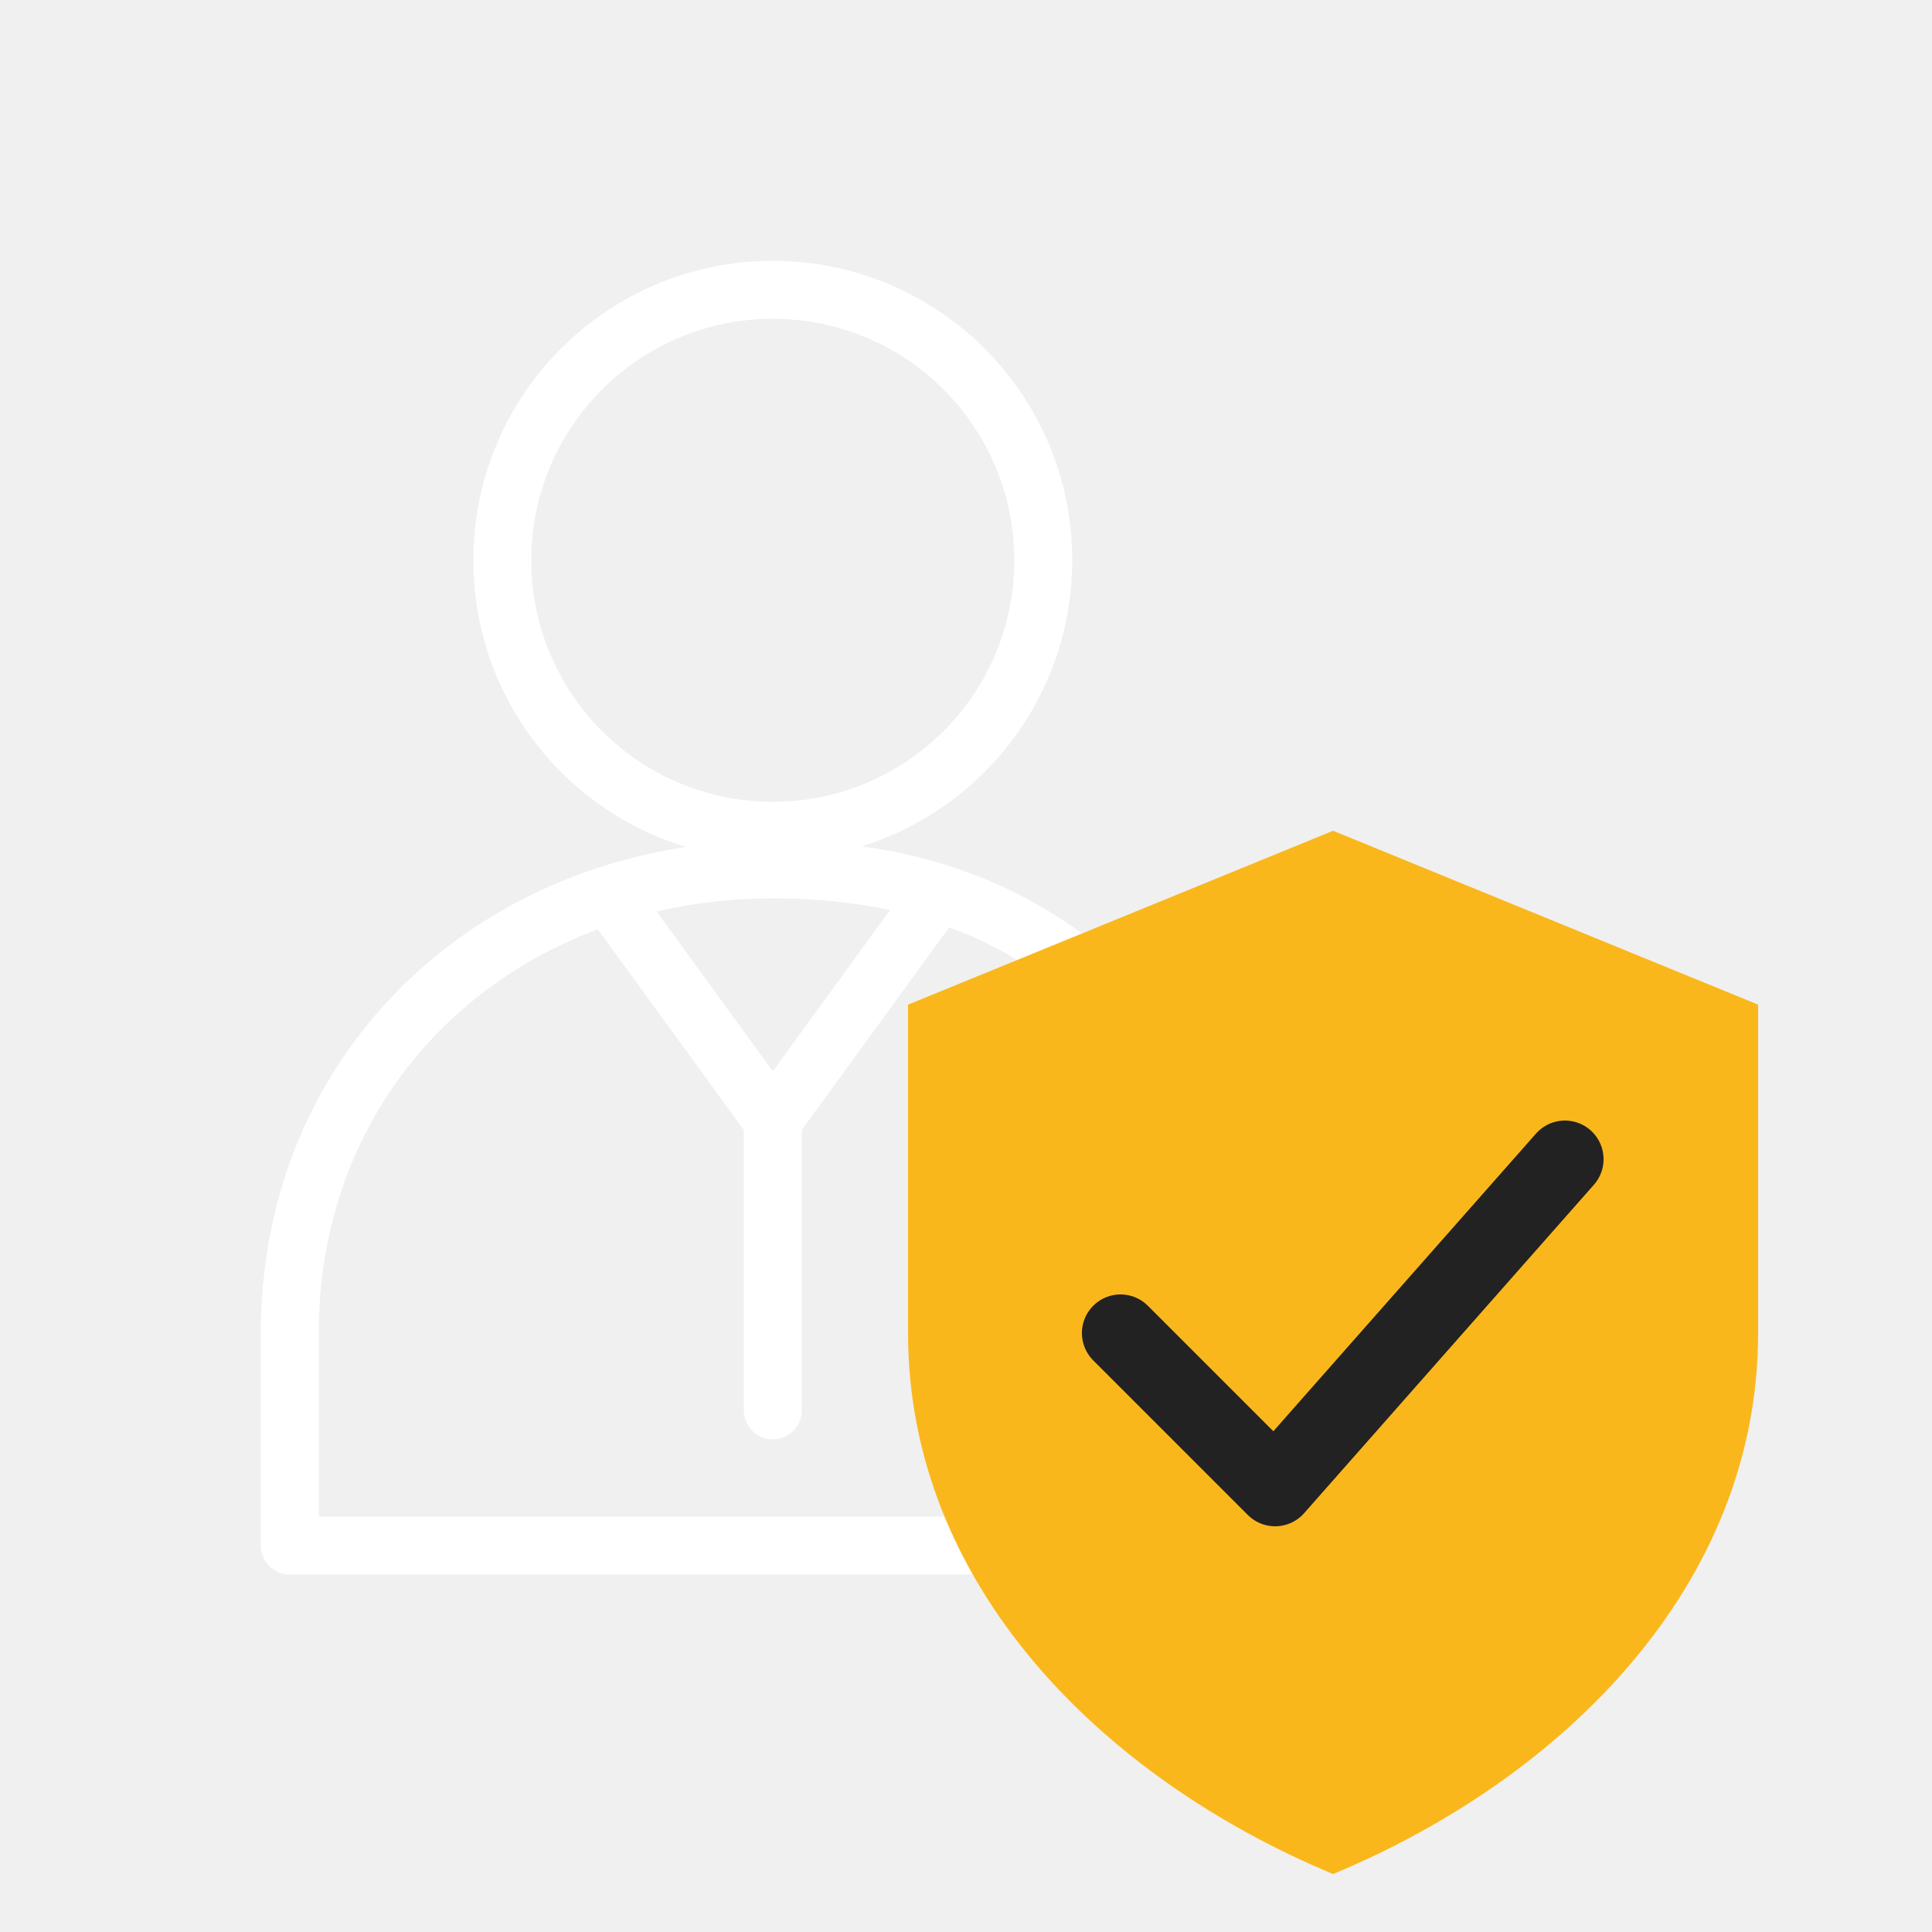
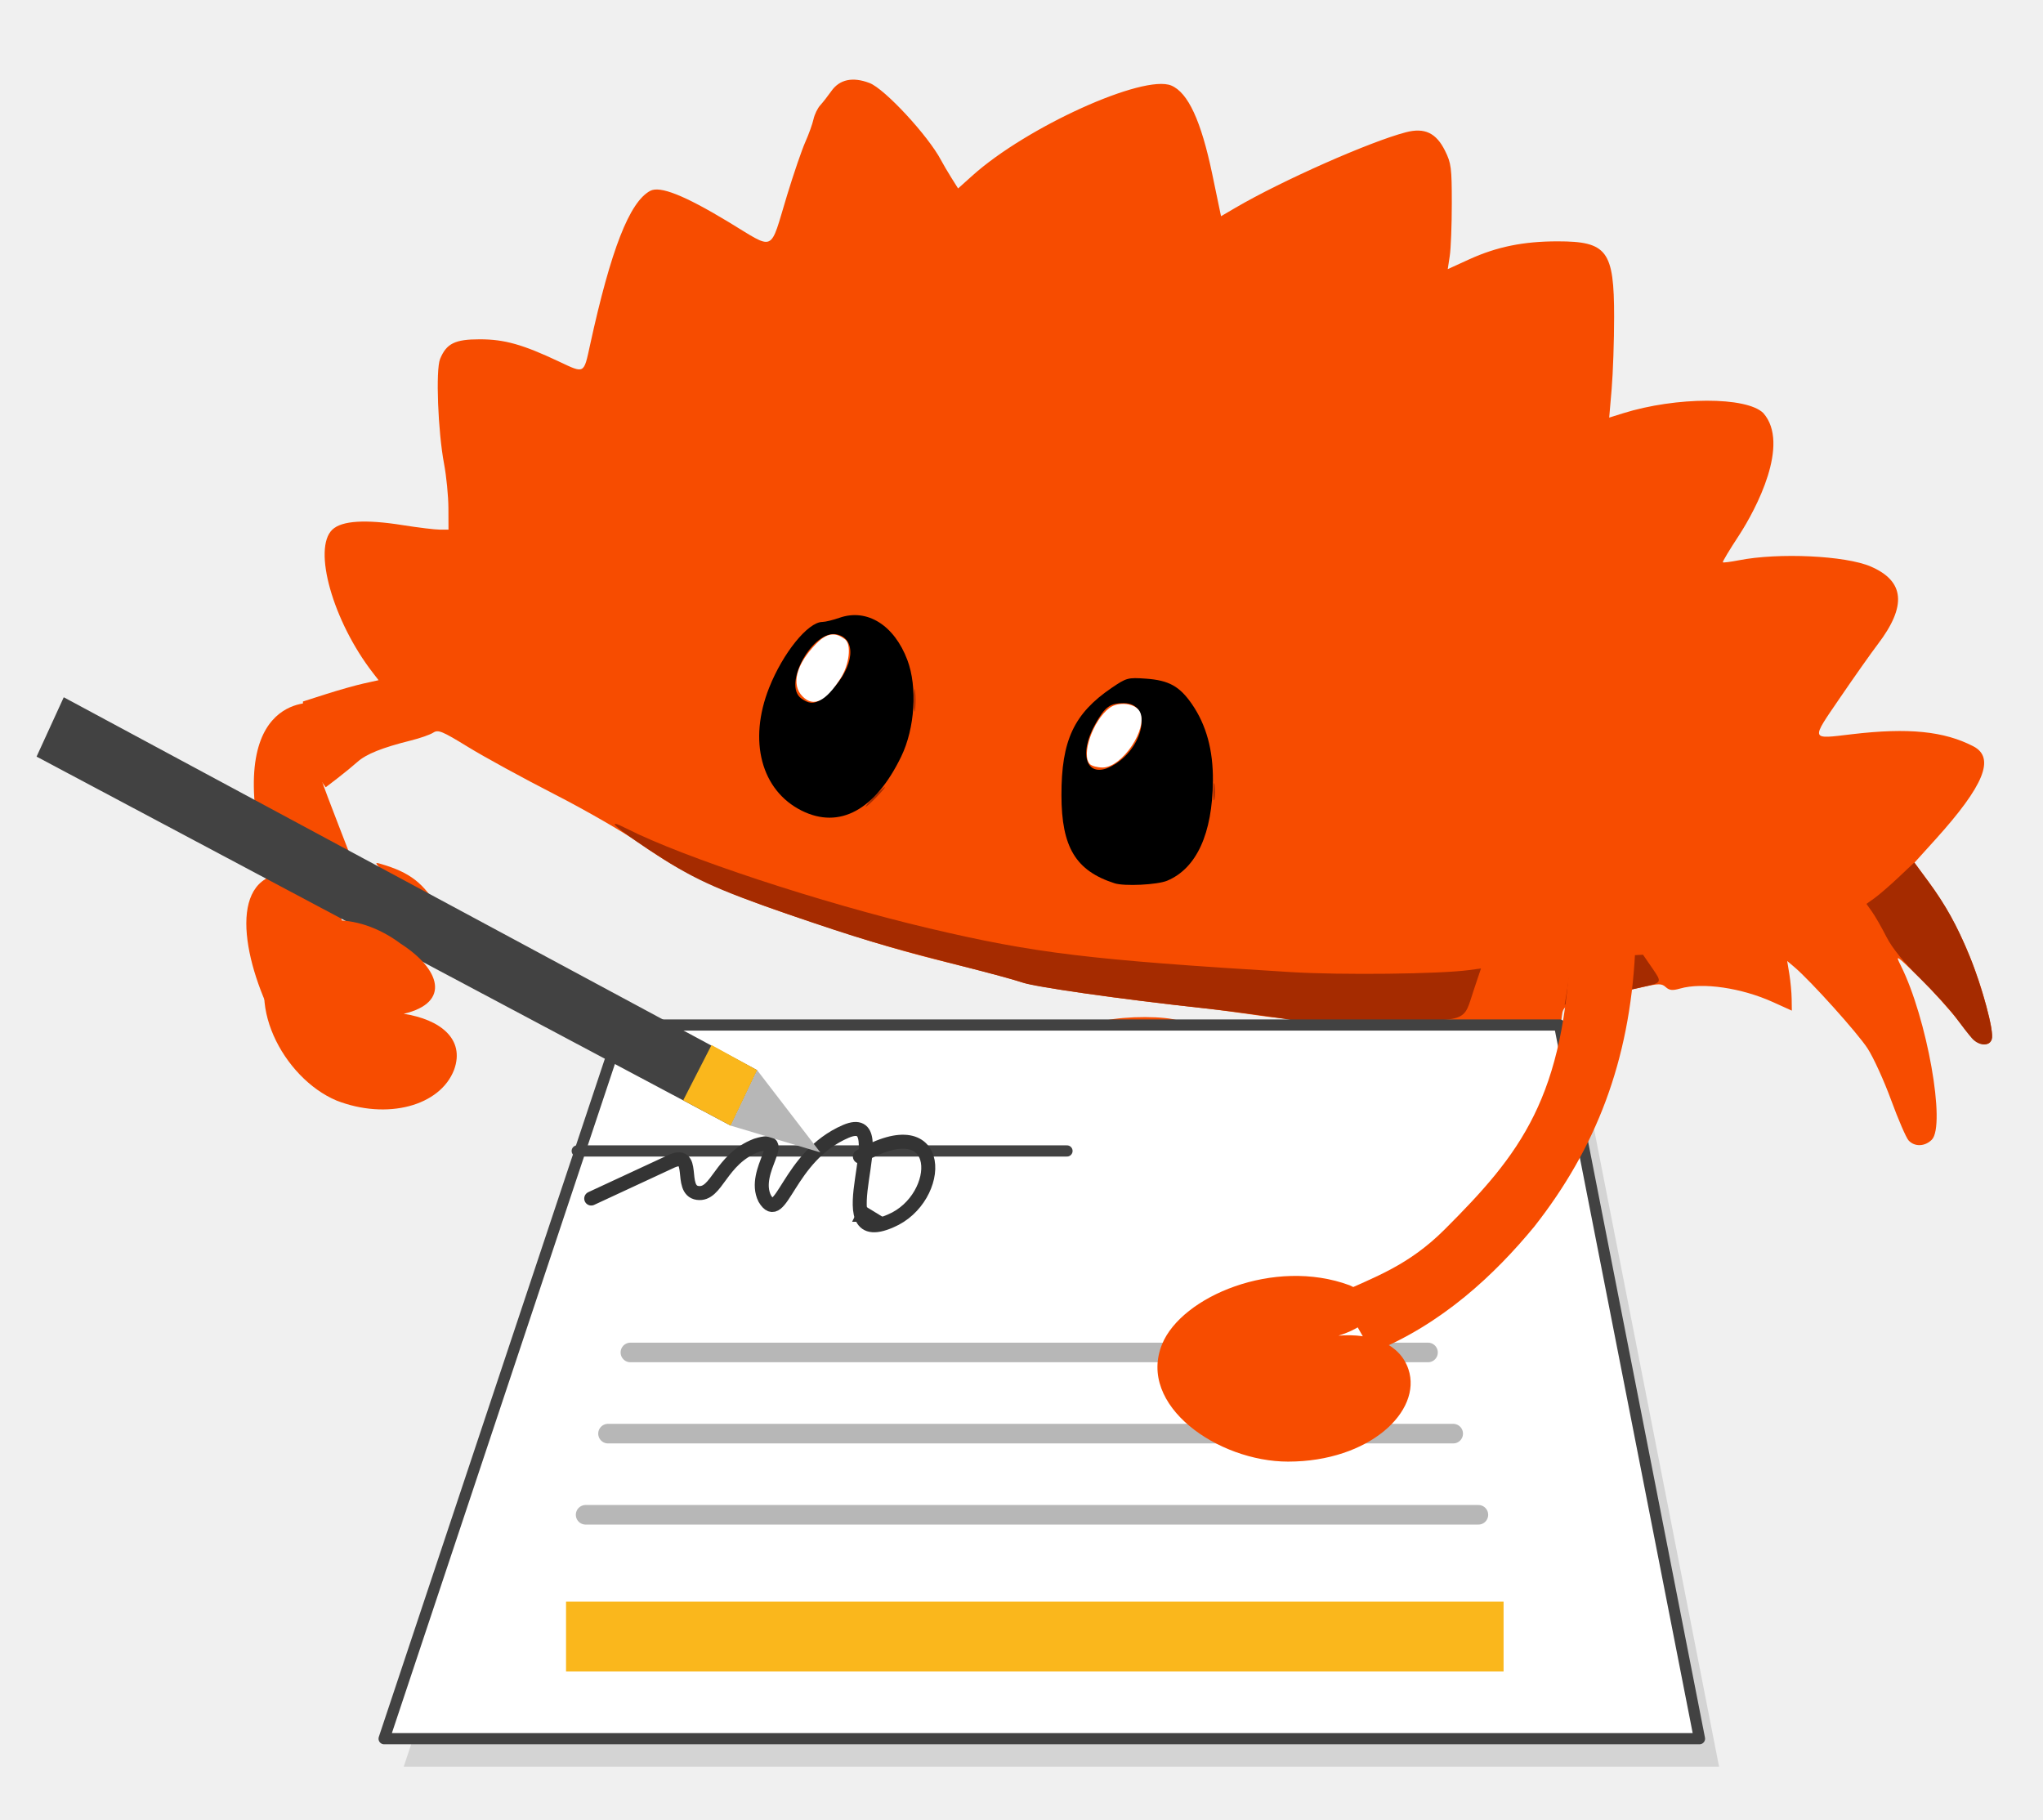
- <svg xmlns="http://www.w3.org/2000/svg" fill="none" viewBox="0 0 100 100">
-   <g stroke="#fff" stroke-linecap="round" stroke-linejoin="round" stroke-width="3">
-     <circle cx="40" cy="29" r="14" />
-     <path d="M15 80V69c0-14 11-24 25-24 7 0 13 2 18 7M15 80h35" />
-     <path d="m32 47 8 11 8-11m-8 11v15" />
+ <svg xmlns="http://www.w3.org/2000/svg" viewBox="220 110 730 650" version="1.1" id="svg17">
+   <defs id="defs17" />
+   <g fill-rule="evenodd" id="g4" style="stroke:none" transform="translate(17.25425,1.232446)">
+     <path fill="#f74c00" d="m 884.71,516.23 c -0.88,-0.97 -3.67,-7.43 -6.21,-14.35 -2.53,-6.92 -6.32,-15.24 -8.42,-18.48 -3.55,-5.5 -20.33,-24.15 -26.16,-29.09 l -2.58,-2.18 0.77,4.68 c 0.42,2.58 0.8,6.57 0.83,8.88 l 0.06,4.18 -6.67,-3.02 c -11.3,-5.13 -25.26,-7.17 -33.28,-4.87 -2.68,0.77 -3.79,0.66 -5.09,-0.51 -1.46,-1.32 -2.42,-1.33 -8.06,-0.07 -3.52,0.78 -10.9,2.42 -16.4,3.64 -11.27,2.49 -12.26,3.02 -12.69,6.78 l -0.31,2.68 -17.75,0.27 c -9.76,0.15 -17.75,-0.1 -17.75,-0.56 0,-0.46 -13.39,-0.8 -29.75,-0.77 -23.87,0.05 -32.22,-0.3 -42.25,-1.77 -6.88,-1.01 -15.88,-2.2 -20,-2.65 -32.36,-3.53 -60.69,-7.64 -66.23,-9.61 -2.35,-0.83 -11.47,-3.29 -20.27,-5.46 -22.1,-5.45 -30.38,-7.9 -58,-17.14 -27.56,-9.22 -41.59,-15.74 -56.5,-26.27 -5.78,-4.08 -19.72,-12.14 -31,-17.92 -11.28,-5.78 -25.22,-13.4 -30.98,-16.94 -9.36,-5.74 -10.7,-6.29 -12.5,-5.12 -1.11,0.72 -4.72,1.98 -8.02,2.8 -10.18,2.54 -15.87,4.82 -19,7.61 -1.65,1.47 -4.88,4.12 -7.18,5.88 l -4.18,3.2 -2.41,-3.27 c -5.7,-7.72 -5.73,-7.82 -5.73,-17.8 v -9.57 l 8.25,-2.64 c 4.54,-1.45 10.62,-3.17 13.51,-3.81 l 5.26,-1.16 -2.05,-2.65 c -14.28,-18.44 -21.61,-44.44 -14.44,-51.18 3.38,-3.17 11.77,-3.7 25.13,-1.57 5.54,0.88 11.49,1.6 13.21,1.6 H 363 l -0.03,-7.75 c -0.02,-4.26 -0.72,-11.35 -1.55,-15.75 -2.2,-11.59 -3.03,-33.61 -1.42,-37.49 2.28,-5.52 5.3,-7.01 14.17,-7.01 8.82,0 15.33,1.83 28.33,7.96 9.19,4.33 8.8,4.54 11.09,-5.96 7.43,-34.04 14.08,-51.08 21.49,-55.04 3.47,-1.86 12.14,1.57 27.76,10.99 17.21,10.38 14.77,11.47 21.15,-9.45 2.35,-7.7 5.28,-16.25 6.51,-19 1.23,-2.75 2.54,-6.4 2.92,-8.11 0.37,-1.72 1.46,-3.97 2.41,-5 0.95,-1.04 2.74,-3.34 3.99,-5.1 2.93,-4.17 7.63,-5.15 13.63,-2.86 5.42,2.07 20.94,18.82 25.55,27.57 0.72,1.38 2.39,4.21 3.7,6.3 l 2.39,3.8 5.08,-4.56 c 19.37,-17.42 61.17,-36.35 71.09,-32.21 6,2.51 10.67,12.62 14.65,31.67 1.2,5.78 2.4,11.52 2.66,12.76 l 0.47,2.26 5.23,-3.06 c 16.57,-9.68 47.91,-23.56 60.81,-26.93 6.69,-1.75 10.83,0.2 14,6.6 2.21,4.45 2.42,6.08 2.42,18.87 0,7.7 -0.33,16.12 -0.73,18.71 l -0.72,4.72 7.65,-3.49 c 9.87,-4.5 19.39,-6.44 31.6,-6.44 17.7,0 20.2,3.34 20.2,27 0,8.53 -0.4,20.11 -0.88,25.74 l -0.88,10.24 4.88,-1.53 c 19.08,-5.98 44.27,-6.02 50.21,-0.07 9.626,11.015 -2.489,34.114 -8.75,43.74 -3.34,5.07 -5.92,9.37 -5.74,9.56 0.19,0.18 2.77,-0.15 5.75,-0.73 14.21,-2.79 38.06,-1.66 47.08,2.22 12.16,5.23 12.97,14.08 2.55,27.78 -2.32,3.04 -8.37,11.61 -13.44,19.04 -10.62,15.56 -10.84,14.89 4.31,13.1 20.05,-2.36 32.78,-1.09 43.26,4.33 7.91,4.09 3.85,14.04 -13.58,33.33 l -7.46,8.25 4.97,6.75 c 9.25,12.56 16.22,27.55 20.8,44.78 2.89,10.85 2.59,13.74 -1.39,13.28 -1.94,-0.23 -4.13,-2.29 -8.32,-7.81 -3.12,-4.12 -9.59,-11.32 -14.37,-16 -8.39,-8.2 -8.62,-8.35 -6.53,-4.16 9.33,18.7 16.14,57.05 11.03,62.16 -2.47,2.47 -6.17,2.58 -8.29,0.23 M 597.5,473.44 c 7.64,-1.72 21.95,-1.69 26.5,0.06 3.14,1.21 1.64,1.35 -14.5,1.32 -17.45,-0.02 -17.82,-0.07 -12,-1.38 M 358.28,445.52 c -9.14,-13.24 -15.77,-22.26 -18.66,-25.39 -3.06,-3.29 -3.07,-3.35 -0.62,-2.63 10.27,3 15.17,6.82 20.57,16.03 2.63,4.49 5.05,17.47 3.26,17.47 -0.43,0 -2.47,-2.46 -4.55,-5.48" id="path1" style="stroke:none" />
+     <path fill="#a52b00" d="m 907.35,479.75 c -1.1,-1.24 -3.62,-4.5 -5.61,-7.25 -1.99,-2.75 -7.72,-9.05 -12.75,-14 -6.14,-6.05 -10.14,-10.97 -12.19,-15 -1.68,-3.3 -3.97,-7.3 -5.09,-8.89 l -2.05,-2.89 2.92,-2.08 c 1.61,-1.15 5.45,-4.48 8.55,-7.4 l 5.63,-5.31 5,6.78 c 6.33,8.6 10.16,15.51 14.69,26.54 4.49,10.92 8.87,27.15 8.04,29.78 -0.85,2.68 -4.64,2.53 -7.14,-0.28 M 666,473.7 c -0.5,-0.53 -18.9,-3.14 -33,-4.68 -29.42,-3.21 -61.01,-7.68 -64.82,-9.17 -1.47,-0.58 -11.23,-3.24 -21.68,-5.91 -27.88,-7.14 -37.6,-10.03 -61.96,-18.45 -26.79,-9.26 -34.49,-12.84 -50.4,-23.4 -11.94,-7.93 -15.43,-11.31 -7.49,-7.27 20.28,10.32 69.64,26.59 108.16,35.66 37.73,8.88 56.99,11.21 129.07,15.61 18.11,1.11 53.25,0.71 63.84,-0.72 l 4.21,-0.57 -2.51,7.47 c -4.07,12.09 -0.85,11 -34.03,11.51 -15.89,0.25 -29.12,0.21 -29.39,-0.08 m 96.36,-9.08 c 0.3,-1.72 0.84,-5.26 1.2,-7.88 0.78,-5.57 0.26,-5.36 15.6,-6.24 l 10.66,-0.62 3.19,4.63 c 3.73,5.43 3.78,5.34 -3.71,7 -3.19,0.71 -10.68,2.4 -16.64,3.76 l -10.83,2.47 z M 515,393.5 c 1.87,-1.93 3.62,-3.5 3.89,-3.5 0.28,0 -1.02,1.57 -2.89,3.5 -1.87,1.93 -3.62,3.5 -3.89,3.5 -0.28,0 1.02,-1.57 2.89,-3.5 m 121.29,-2 c 0,-2.75 0.2,-3.76 0.43,-2.24 0.23,1.52 0.22,3.77 -0.02,5 -0.23,1.23 -0.42,-0.01 -0.41,-2.76 M 529.32,359 c 0,-3.57 0.18,-5.04 0.4,-3.25 0.23,1.79 0.23,4.71 0,6.5 -0.22,1.79 -0.4,0.32 -0.4,-3.25" id="path2" style="stroke:none" />
+     <path d="m 601,424.36 c -13.86,-4.46 -18.95,-12.87 -18.98,-31.43 -0.04,-19.6 4.46,-29.22 17.98,-38.41 5.27,-3.58 5.77,-3.72 12.17,-3.27 8.22,0.58 12.07,2.71 16.47,9.09 5.14,7.46 7.6,16.44 7.5,27.41 -0.17,18.9 -5.86,31.31 -16.36,35.7 -3.51,1.46 -15.28,2.04 -18.78,0.91 M 489.2,398.41 c -14.46,-7.21 -19.16,-24.94 -11.63,-43.91 4.93,-12.43 13.87,-23.48 19.02,-23.51 1.05,-0.01 3.82,-0.68 6.15,-1.5 9.82,-3.42 19.53,2.63 24.22,15.09 3.65,9.7 2.71,24.38 -2.21,34.53 -9.26,19.1 -22.04,26.04 -35.55,19.3 m 110.6,-15.82 c 11.76,-6.15 15.02,-22.59 4.48,-22.59 -4.93,0 -6.69,1.29 -10.17,7.46 -6.24,11.06 -3,19.67 5.69,15.13 m -99.85,-27.35 c 8.03,-8.33 8.95,-18.23 1.83,-19.79 -8.57,-1.88 -19.6,18.06 -12.67,22.91 3.71,2.61 5.94,1.96 10.84,-3.12" id="path3" style="stroke:none" />
+     <path fill="#ffffff" d="m 592.2,381.8 c -3.24,-3.24 1.09,-15.69 6.99,-20.09 3.22,-2.41 9.22,-1.68 10.82,1.31 3.15,5.88 -6.23,19.98 -13.28,19.98 -1.83,0 -3.87,-0.54 -4.53,-1.2 M 489.52,357.61 c -4.19,-4.19 -2.27,-11.57 4.9,-18.87 3.76,-3.82 6.8,-4.26 10.33,-1.48 2.3,1.82 1.47,9 -1.6,13.79 -5.4,8.43 -9.69,10.5 -13.63,6.56" id="path4" style="stroke:none" />
  </g>
-   <path fill="#fab71c" d="m69 43 22 9v17c0 13-10 23-22 28-12-5-22-15-22-28V52Z" />
-   <path stroke="#222" stroke-linecap="round" stroke-linejoin="round" stroke-width="4" d="m58 69 8 8 15-17" />
+   <path fill="#d4d4d4" d="m 449.254,486.232 h 335 l 50,255 h -470 z" id="path5" />
+   <path fill="#ffffff" stroke="#424242" stroke-linejoin="round" stroke-width="4" d="m 442.254,476.232 h 335 l 50,255 h -470 z" id="path6" />
+   <path fill="#fab71c" d="m 422.254,682.232 h 335 v 25 h -335 z" id="path7" />
+   <g fill="none" stroke="#b7b7b7" stroke-linecap="round" stroke-width="7" id="g9" transform="translate(17.25425,1.232446)">
+     <path d="M 412,650 H 731 M 420,621 H 722 M 428,592 h 285" id="path8" />
+     <path stroke="#424242" stroke-width="4" d="M 409,520 H 584" id="path9" />
+   </g>
+   <path fill="none" stroke="#343434" stroke-linecap="round" stroke-width="5" d="m 527.254,523.232 c 31,-18 30,15 11,23 -25,11 3,-40 -16,-32 -21,9 -23,34 -29,24 -5,-10 10,-23 -3,-19 -13,5 -14,18 -21,17 -7,-1 0,-16 -10,-11 l -28,13" id="path10" />
+   <path fill="#f74c00" d="m 316.142,423.396 c -30.527,13.991 34.07,127.133 44.112,56.837 1,-10 -32.277,-48.454 -14.277,-62.454 -14.961,-38.837 -16.605,-40.644 -13.605,-56.644 0,0 -34.78,-4.016 -16.23,62.261 z" id="path11" />
+   <g id="g18" transform="rotate(-4.435915,212.3316,636.8674)">
+     <path fill="#424242" d="m 252.85,382.71 11.32,-20.391 236.717,152.006 -10.954,19.026 z" id="path12" />
+     <path fill="#fab71c" d="M 473.713,523.011 485.324,504.111 500.887,514.325 489.933,533.351 Z" id="path13" />
+     <path fill="#b7b7b7" d="m 489.933,533.351 10.954,-19.026 20.232,31.043 z" id="path14" />
+   </g>
+   <path fill="#343434" d="m 527.677,540.074 10.696,6.526 -13.892,-0.062 z" id="path15" />
+   <path fill="#f74c00" d="m 363.254,447.232 c -16,-12 -35,-11 -44,2 -13,18 2,46 21,54 18,7 37,2 42,-11 4,-11 -5,-18 -18,-20 17,-4 13,-16 -1,-25 m 418,-2 c -2,57 -18,77 -45,104 -13,13 -25,17 -38,23 l 12,21 c 25,-10 44,-28 58,-45 22,-28 34,-59 36,-98 z" id="path16" />
+   <path fill="#f74c00" d="m 702.254,569.232 c -27,-10 -60,4 -67,21 -9,22 20,42 45,42 29,0 48,-18 43,-33 -3,-9 -13,-13 -25,-12 13,-4 17,-12 4,-18" id="path17" />
+   <path style="fill:none;fill-opacity:1;stroke:none;stroke-width:1px;stroke-linecap:butt;stroke-linejoin:miter;stroke-opacity:1" d="m 858.352,511.757 c 0,0 6.236,-32.961 -1.604,-58.083 -7.839,-25.122 -20.846,-23.697 -20.846,-23.697 l -24.053,11.225 2.851,15.857 1.069,5.701 c 0,0 9.977,56.836 23.875,60.934 13.897,4.098 18.708,-11.937 18.708,-11.937 z" id="path18" />
</svg>
